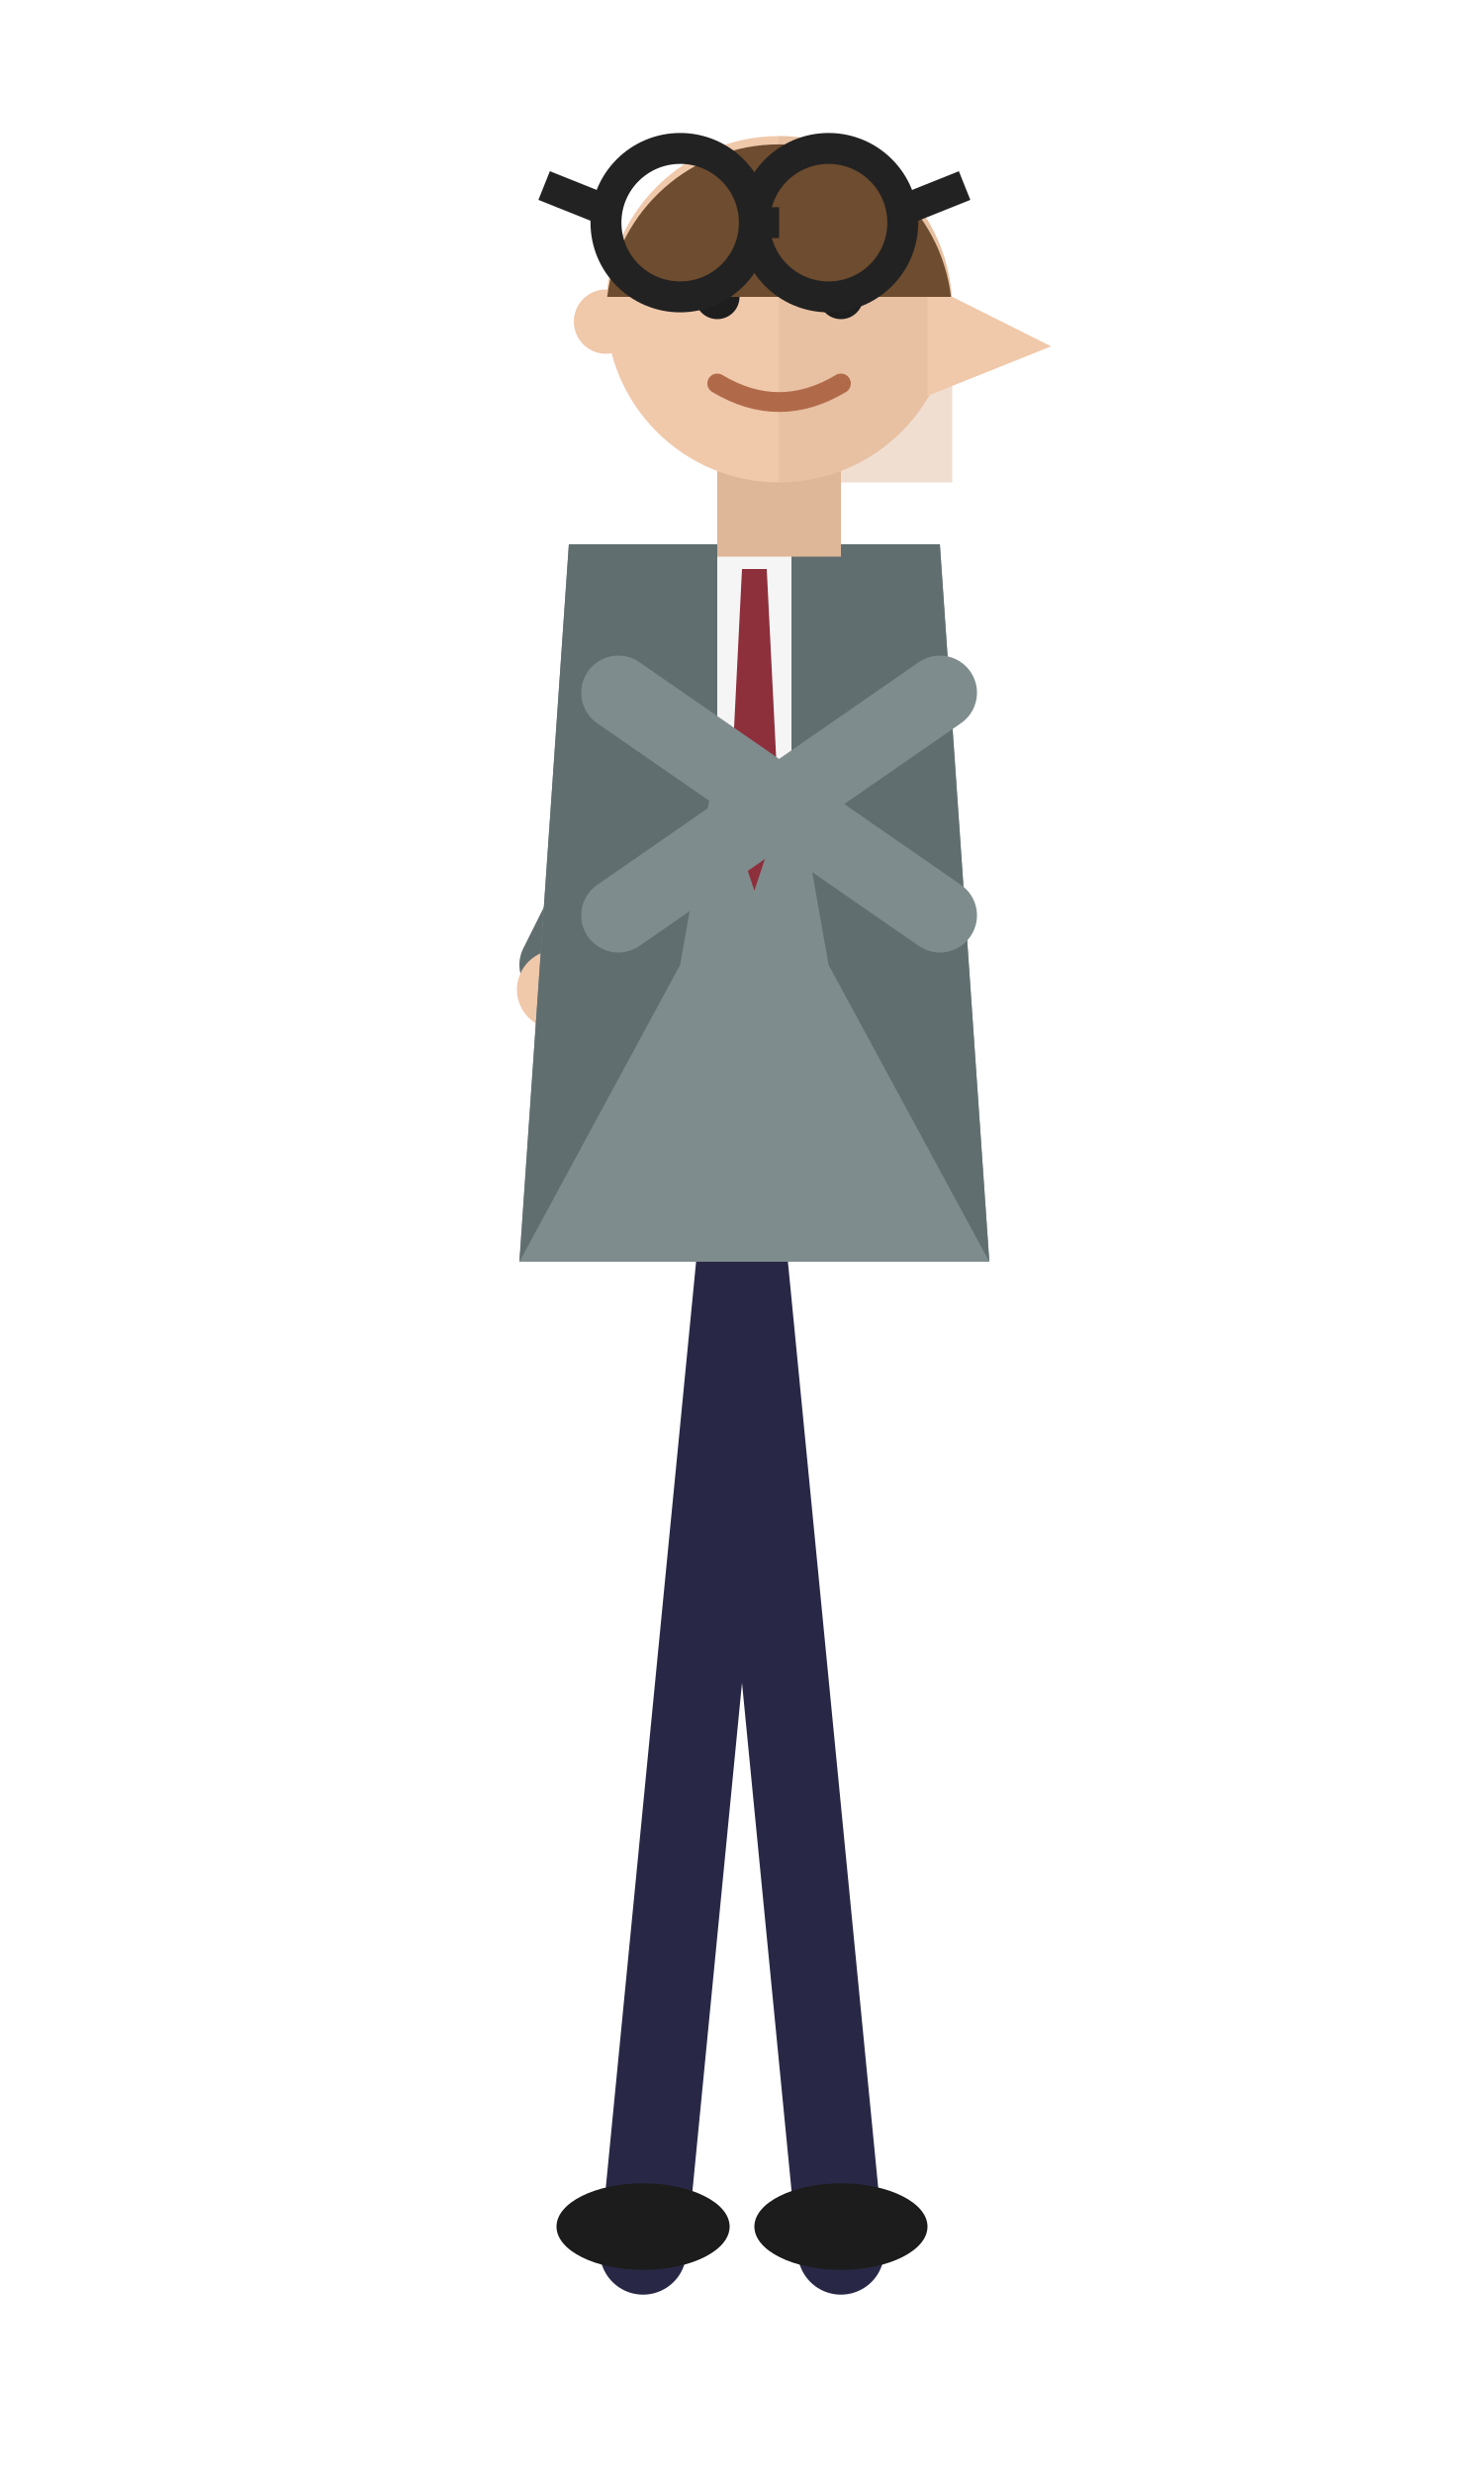
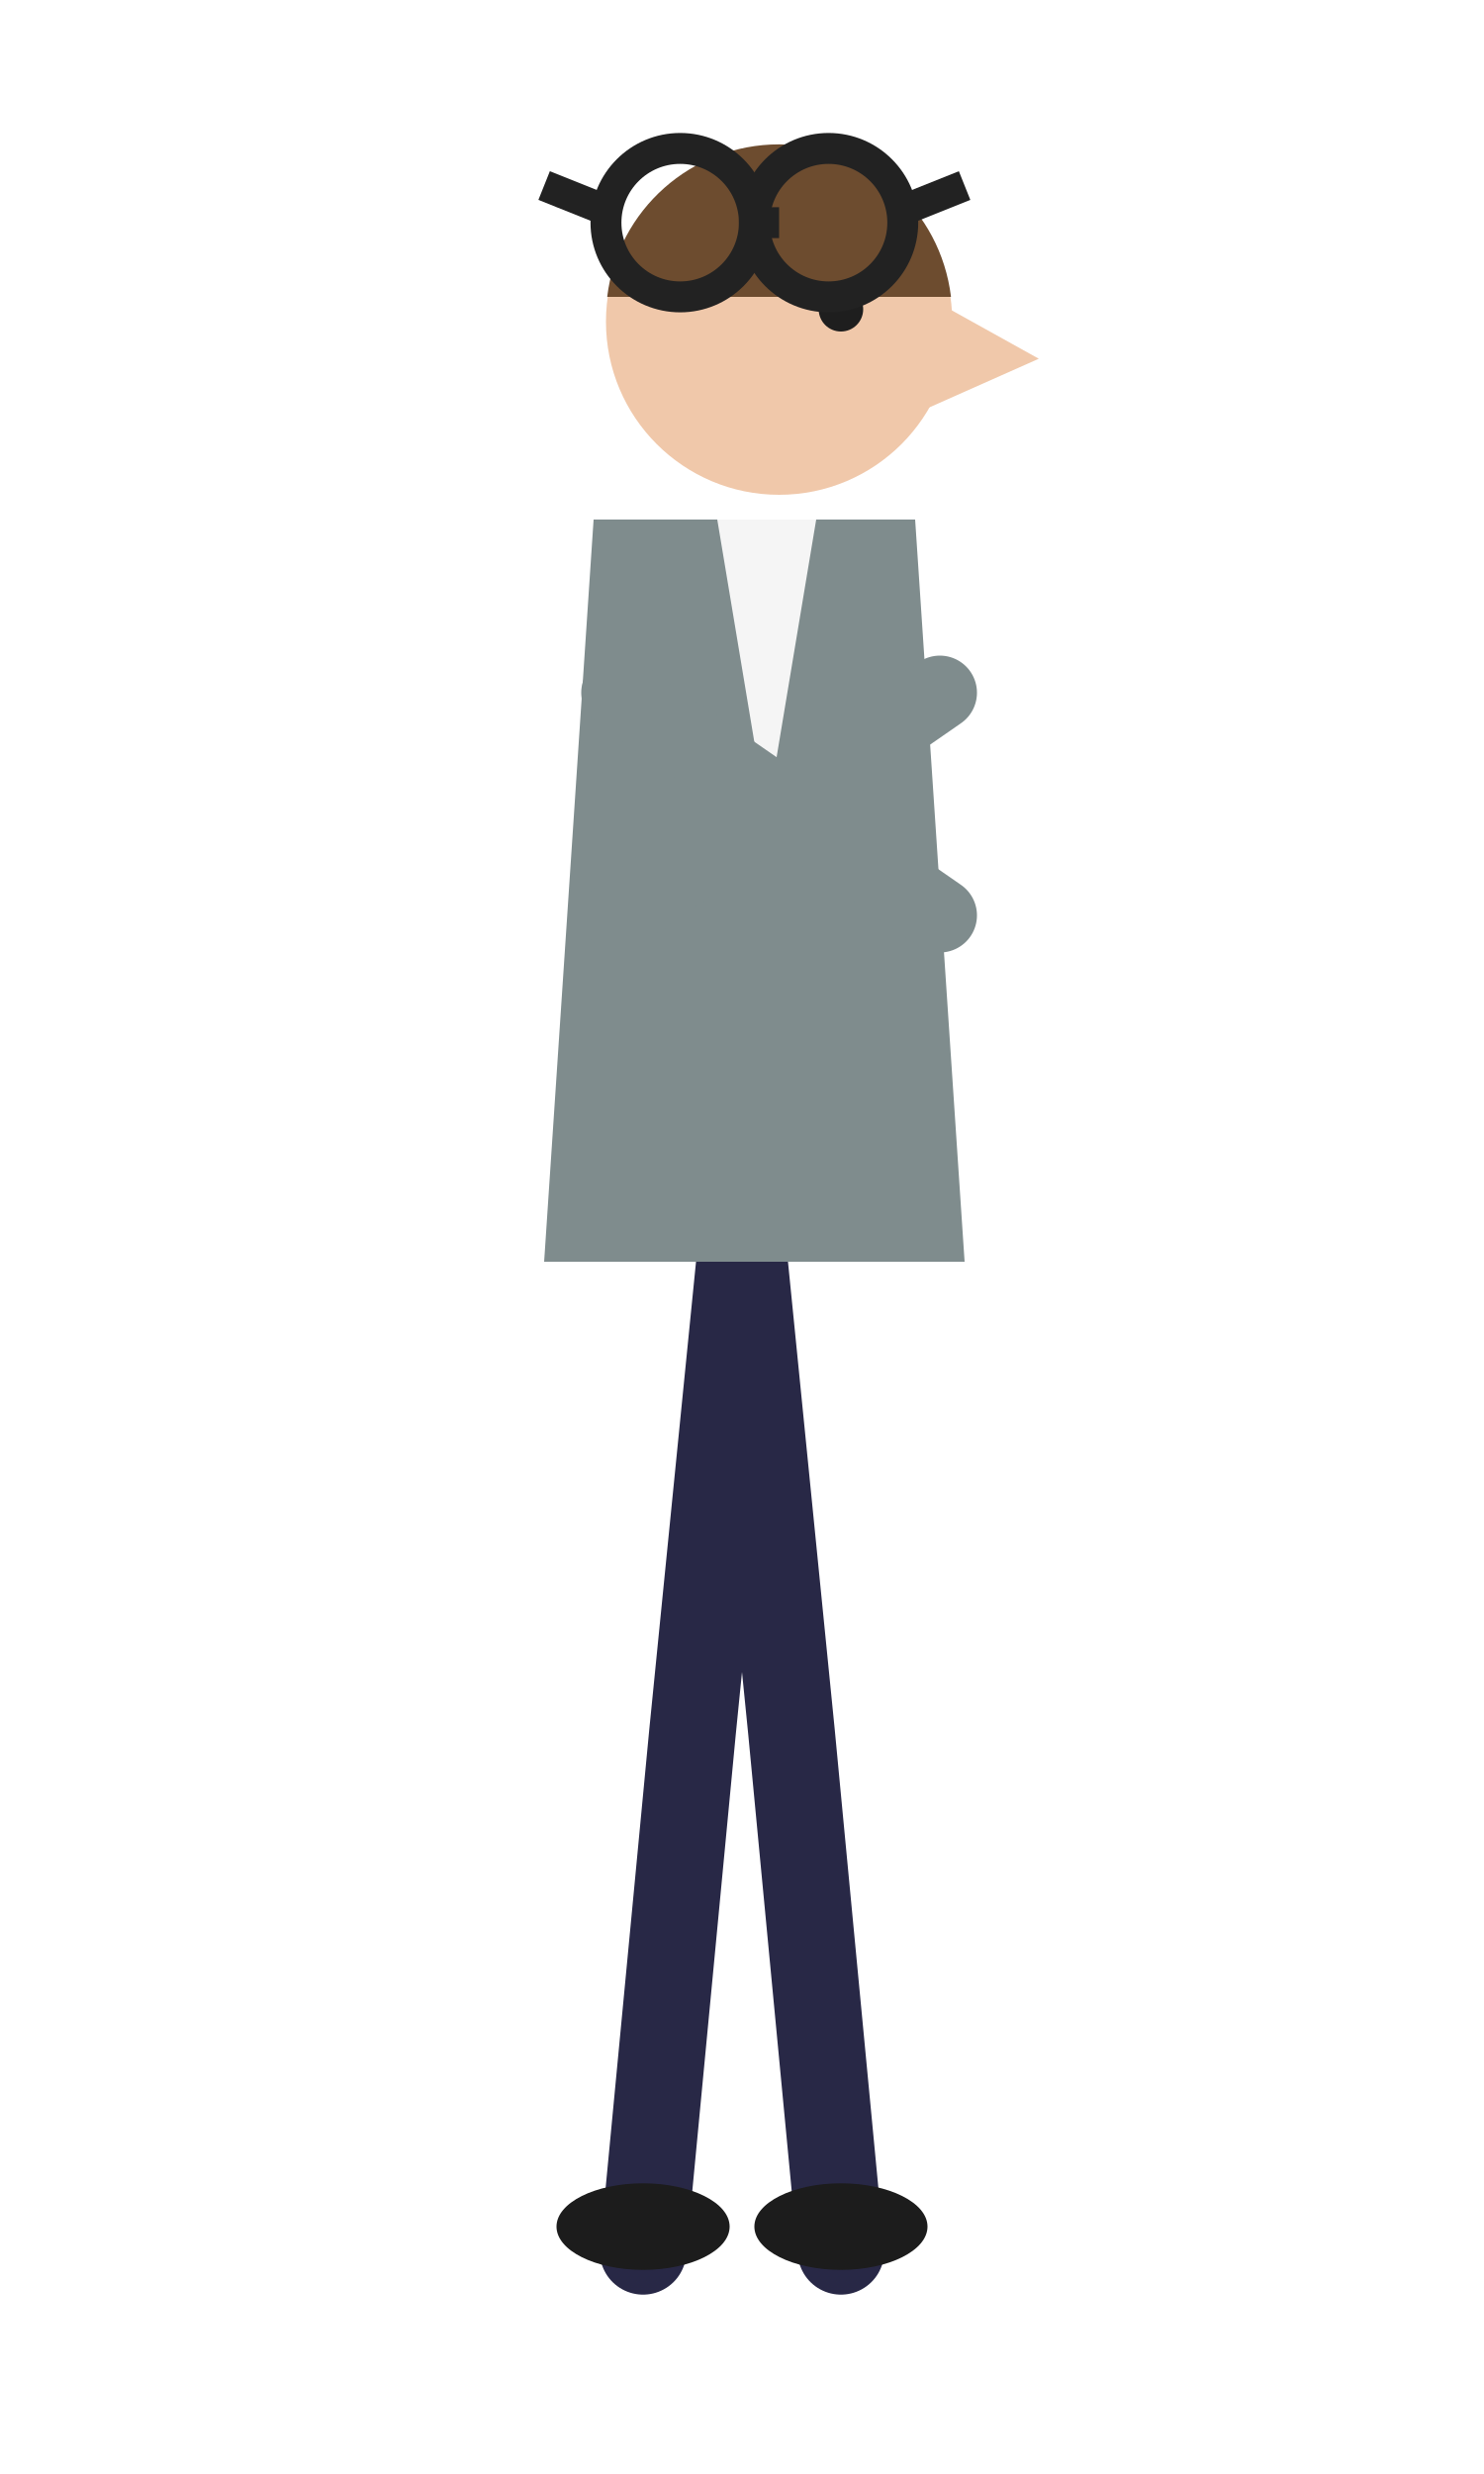
<svg xmlns="http://www.w3.org/2000/svg" viewBox="0 0 120 200" width="120" height="200">
-   <g stroke="#282846" stroke-width="7" stroke-linecap="round" fill="none">
-     <path d="M60 100 L68 182 M60 100 L52 182" />
+   <g stroke="#282846" stroke-width="7" stroke-linecap="round" fill="none" stroke-linejoin="round">
+     <path d="M60 100 L64 140 L68 182 M60 100 L56 140 L52 182" />
  </g>
  <ellipse cx="68" cy="180" rx="7" ry="3.5" fill="#1c1c1c" />
  <ellipse cx="52" cy="180" rx="7" ry="3.5" fill="#1c1c1c" />
-   <g stroke="#616e6f" stroke-width="6" stroke-linecap="round" fill="none">
-     <path d="M57 54 L45 78" />
-   </g>
-   <circle cx="45" cy="80" r="3.2" fill="#f0c8aa" />
-   <path d="M46 44 L76 44 L80 102 L42 102 Z" fill="#7f8c8d" />
-   <path d="M46 44 L61 44 L55 78 L42 102 L46 44 Z" fill="#616e6f" />
-   <path d="M76 44 L61 44 L67 78 L80 102 L76 44 Z" fill="#616e6f" />
-   <path d="M58 44 L64 44 L64 62 L61 68 L58 62 Z" fill="#f5f5f5" />
-   <path d="M60 46 L62 46 L63 66 L61 72 L59 66 Z" fill="#8e2f3c" />
+   <path d="M48 42 L74 42 L78 102 L44 102 Z" fill="#7f8c8d" />
+   <path d="M58 42 L66 42 L62 66 Z" fill="#f5f5f5" />
  <g stroke="#7f8c8d" stroke-width="6" stroke-linecap="round" fill="none">
    <path d="M50 56 L76 74 M50 74 L76 56" />
  </g>
-   <rect x="58" y="36" width="10" height="9" fill="#deb698" />
-   <circle cx="63" cy="25" r="14" fill="#f0c8aa" />
-   <path d="M63 11 A14 14 0 0 1 77 25 L77 39 L63 39 Z" fill="#deb698" opacity="0.45" />
-   <circle cx="49" cy="26" r="2.6" fill="#f0c8aa" />
-   <path d="M75 23 L85 28 L75 32 Z" fill="#f0c8aa" />
-   <circle cx="58" cy="24" r="1.8" fill="#1e1e1e" />
-   <circle cx="68" cy="24" r="1.8" fill="#1e1e1e" />
-   <path d="M55 20 L61 20 M65 20 L71 20" stroke="#6d4c2f" stroke-width="1.6" stroke-linecap="round" />
-   <path d="M58 31 Q63 34 68 31" stroke="#b06a4a" stroke-width="1.6" fill="none" stroke-linecap="round" />
+   <circle cx="63" cy="26" r="14" fill="#f0c8aa" />
+   <path d="M75 24 L84 29 L75 33 Z" fill="#f0c8aa" />
  <path d="M49.1 24 A14 14 0 0 1 76.9 24 Z" fill="#6d4c2f" />
+   <circle cx="68" cy="25" r="1.8" fill="#1e1e1e" />
  <g stroke="#222" stroke-width="2.5" fill="none">
    <circle cx="55" cy="18" r="6" />
    <circle cx="67" cy="18" r="6" />
    <path d="M61 18 L63 18 M49 17 L44 15 M73 17 L78 15" />
  </g>
</svg>
